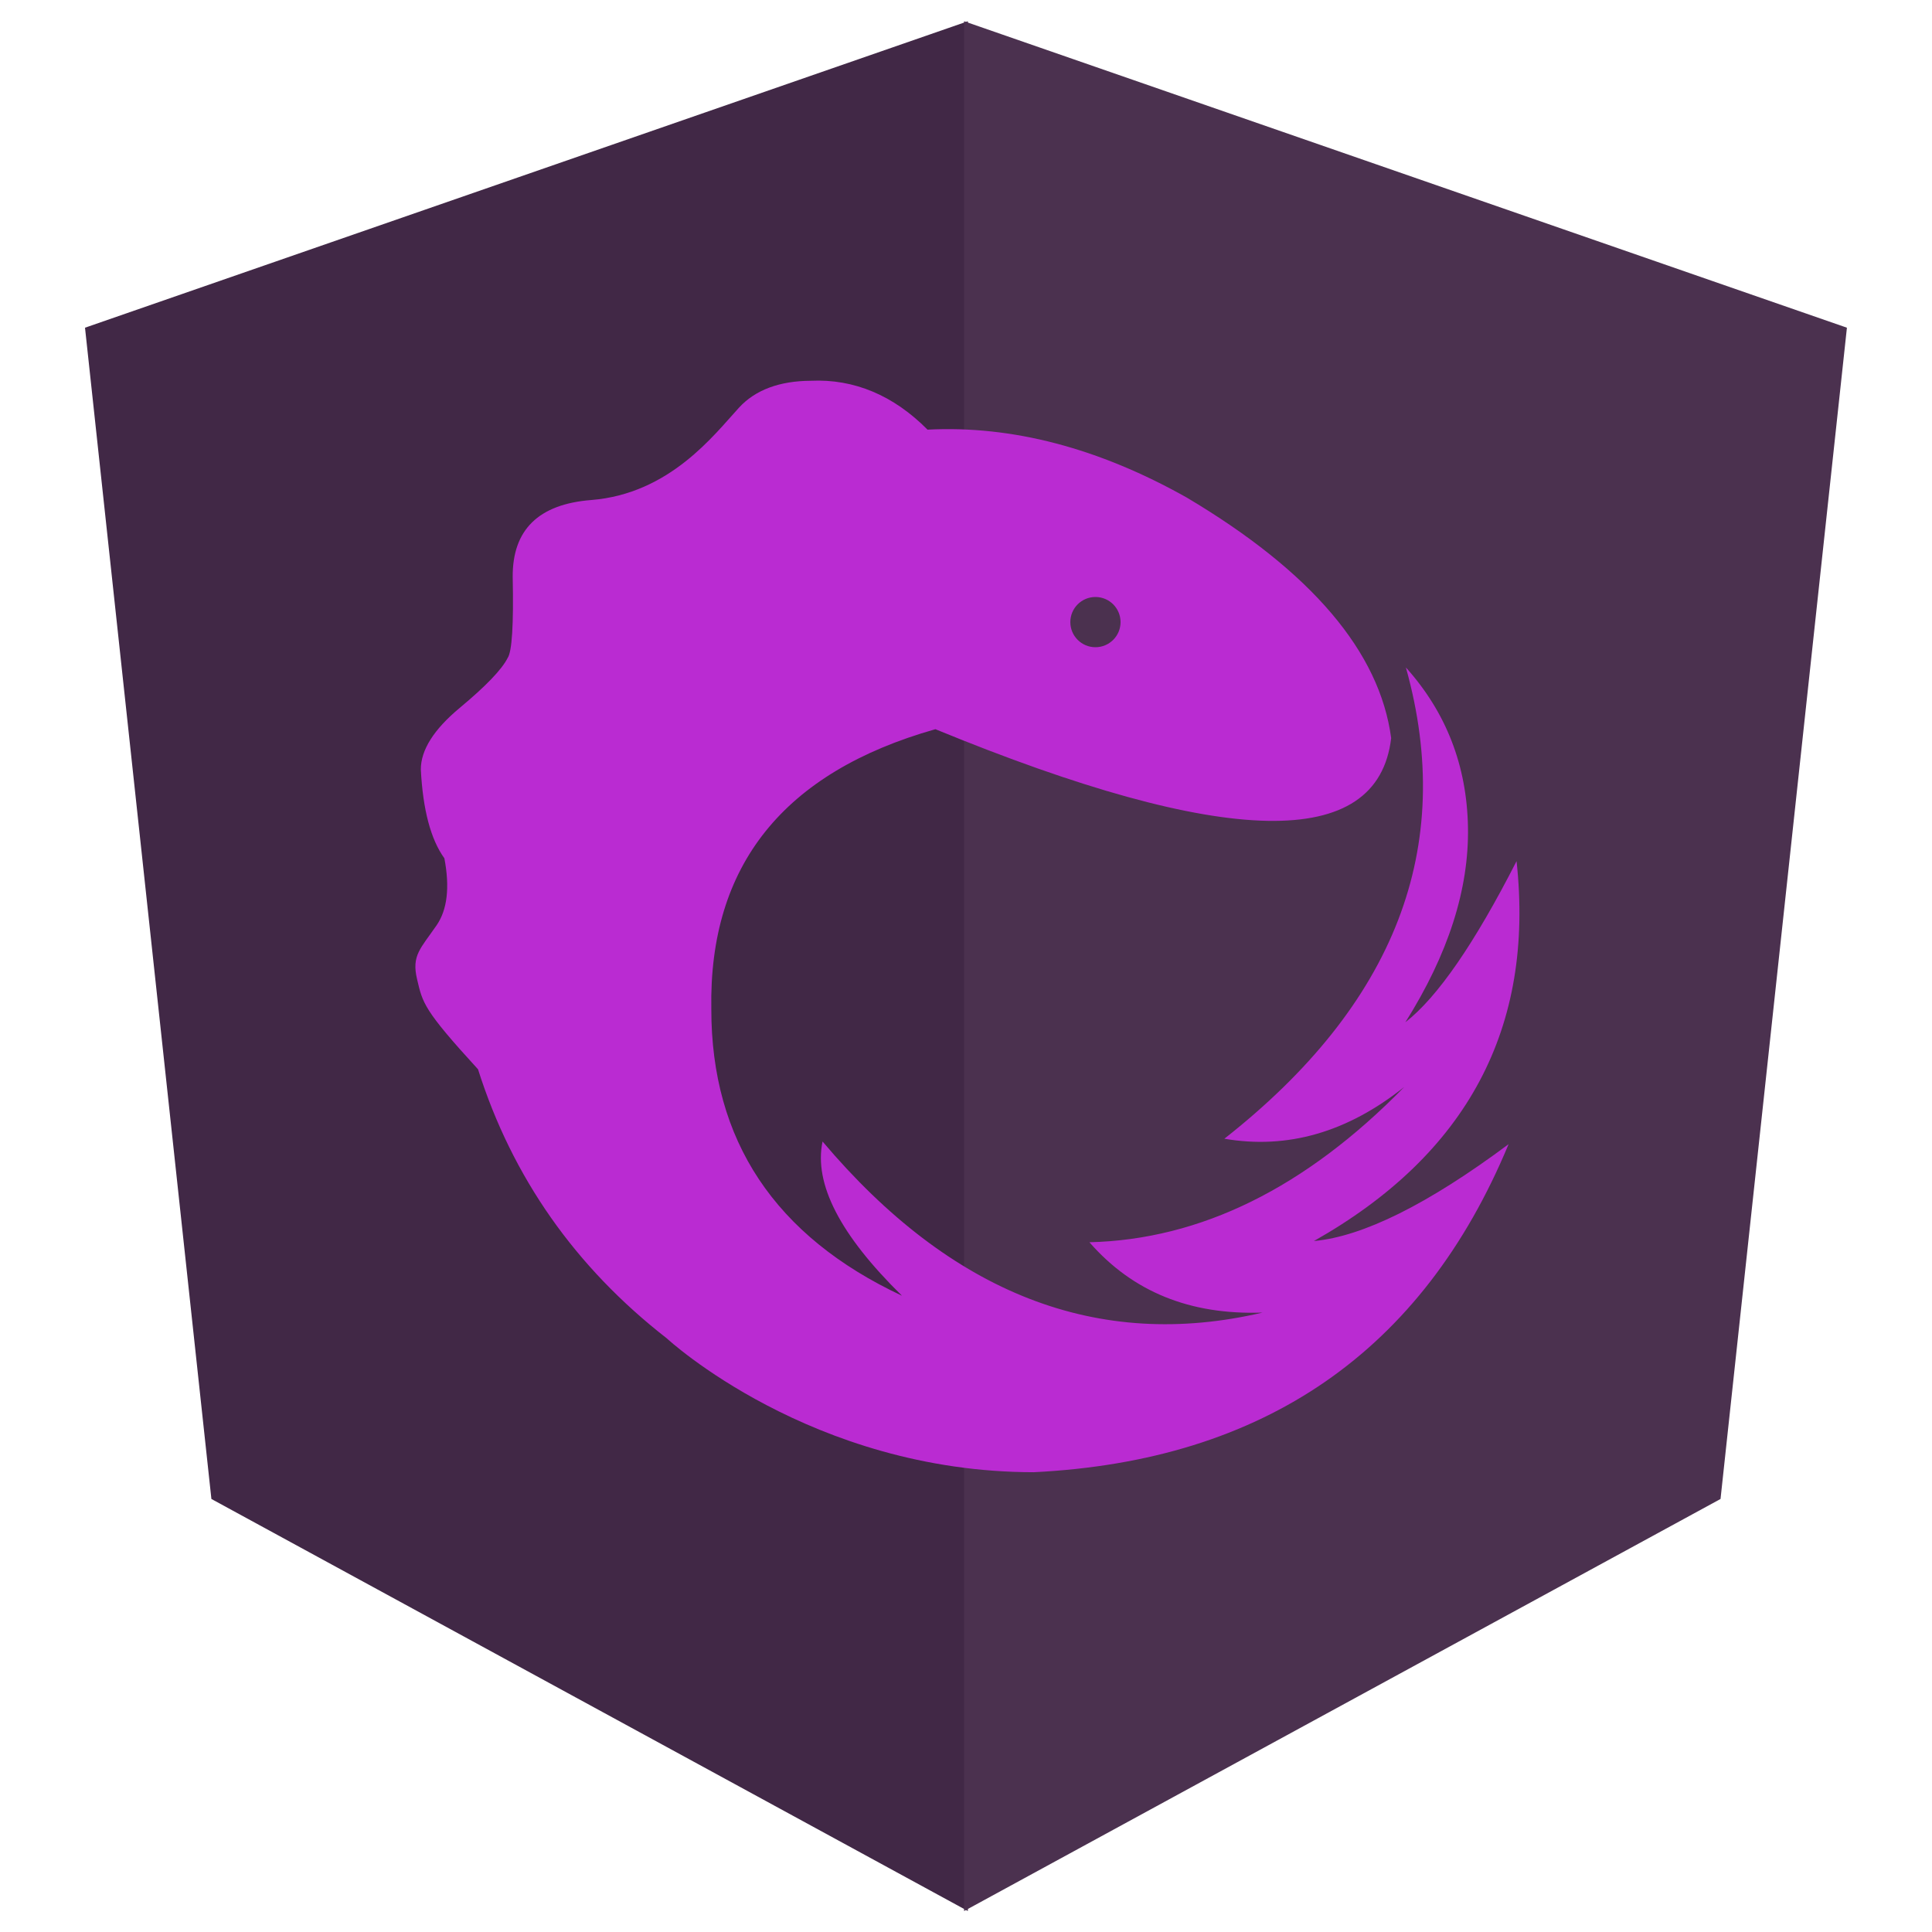
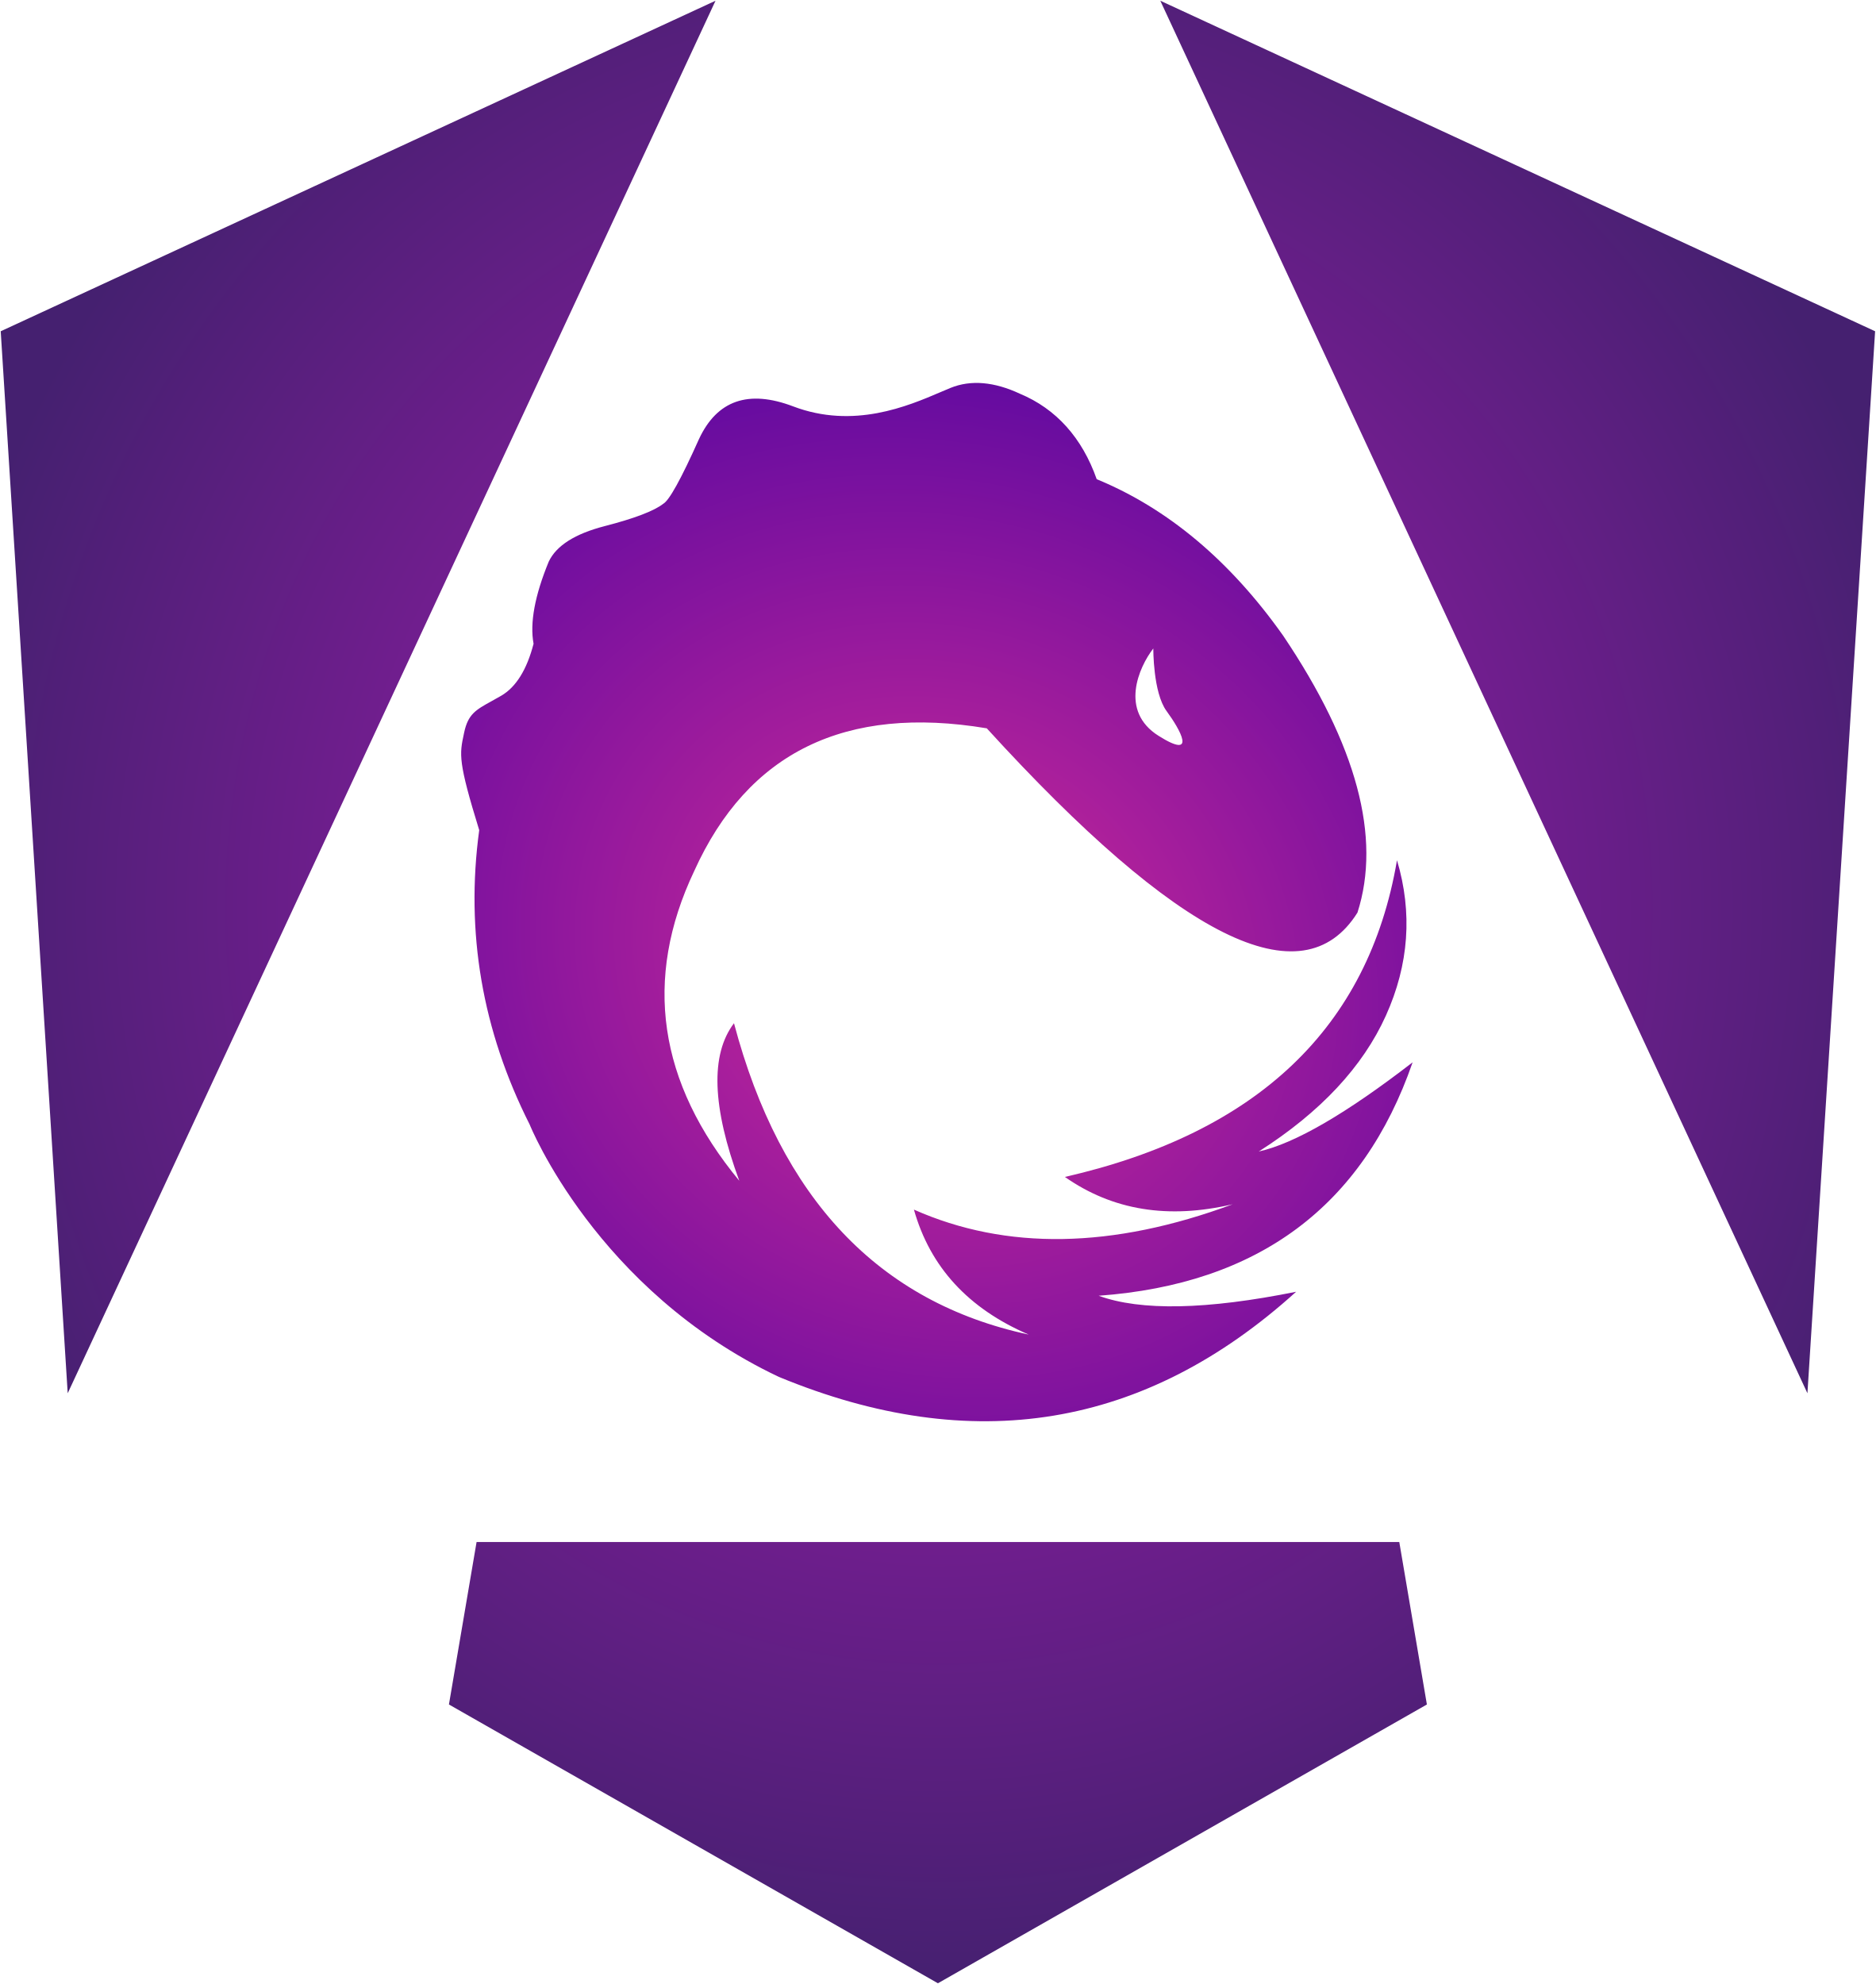
- <svg xmlns="http://www.w3.org/2000/svg" width="1000px" height="1000px" viewBox="0 0 1000 1000" version="1.1">
-   <defs />
-   <g id="badge" stroke="none" stroke-width="1" fill="none" fill-rule="evenodd">
-     <polygon id="Path-2" fill="#412846" points="500.963 11 44 169.62 109.419 775.864 500.963 989.148" />
-     <polygon id="Path-2" fill="#4B314F" points="499 11 955.963 169.62 890.544 775.864 499 989.148" />
-     <path d="M727.748,345.712 L727.666,345.453 C748.531,368.676 759.249,396.251 759.818,428.179 C760.387,460.106 749.67,493.786 727.419,529.114 C744.049,516.186 763.254,488.281 784.971,445.721 C794.352,531.973 759.496,597.489 680.077,642.358 C705.433,640.02 739.098,623.326 780.852,592.218 C736.295,699.492 654.368,756.091 535.071,762.016 C419.779,761.985 345.091,692.701 345.149,692.745 C297.749,655.853 265.136,609.356 247.421,553.461 C219.071,522.501 218.789,519.181 215.864,506.81 C212.94,494.439 217.712,490.983 226.016,478.878 C231.553,470.807 232.857,459.198 230.013,444.258 C222.955,434.47 218.891,419.141 217.82,398.27 C217.82,388.184 224.551,377.542 238.014,366.345 C251.476,355.147 259.736,346.536 262.728,340.607 C265.01,337.374 265.892,323.361 265.373,298.567 C265.234,274.214 278.755,260.964 305.938,258.819 C346.711,255.6 369.706,224.935 382.516,210.989 C391.056,201.692 403.695,197.173 419.637,197.086 C442.08,196.034 462.5,204.637 480.091,222.391 C523.906,220.125 568.787,231.941 614.262,257.539 C678.886,295.928 714.155,337.5 720.068,382.047 C713.142,440.672 634.389,439.14 484.158,377.435 C405.541,399.704 366.89,447.96 368.174,522.203 C368.121,590.332 401.094,639.838 466.867,670.671 C434.809,639.198 421.157,612.744 425.755,590.836 C492.434,669.803 568.387,699.318 653.481,679.387 C615.965,680.697 586.248,668.625 563.883,642.991 C621.401,641.593 675.698,614.892 726.828,562.618 C697.313,586.106 666.427,594.999 633.727,589.405 C722.294,519.774 753.635,438.543 727.748,345.712 Z M567,335 C574.18,335 580,329.18 580,322 C580,314.82 574.18,309 567,309 C559.82,309 554,314.82 554,322 C554,329.18 559.82,335 567,335 Z" id="Combined-Shape" fill="#BA2BD2" />
-   </g>
+ <svg xmlns="http://www.w3.org/2000/svg" width="885" height="936" fill="none">
+   <defs>
+     <radialGradient id="a" cx="0" cy="0" r="1" gradientTransform="matrix(0 507.226 -479.575 0 442.9857 427.9355)" gradientUnits="userSpaceOnUse">
+       <stop stop-color="#aa1bb6" />
+       <stop offset="1" stop-color="#452070" />
+     </radialGradient>
+     <radialGradient id="b" cx="0" cy="0" r="1" gradientTransform="matrix(314.0004 156.9999 -140.1033 280.2072 441.9991 454.4982)" gradientUnits="userSpaceOnUse">
+       <stop offset=".271" stop-color="#b1219b" />
+       <stop offset="1" stop-color="#5306A1" />
+     </radialGradient>
+   </defs>
+   <path fill="url(#a)" d="m884.662 156.282-31.932 501.024-305.308-656.962 337.24 155.938zm-211.467 647.85-230.693 131.524-230.697-131.524 13.041-76.656h435.323l13.026 76.656zm-641.251-146.826-31.606-501.024 337.241-155.938-305.635 656.962z" />
+   <path fill="url(#b)" fill-rule="evenodd" d="m659.088 405.822-.031.223c-13.501 78.671-65.716 128.406-156.643 149.205 22.487 15.76 48.746 20.03 79.148 12.887-56.769 21.049-106.851 21.829-150.384 2.523 7.658 27.109 25.618 46.663 54.154 58.958-70.729-15.187-117.11-64.163-139.041-146.887-11.197 14.777-10.349 39.417 2.493 74.327-38.297-46.361-45.439-95.099-21.274-146.093 25.329-56.047 71.337-78.504 138.048-67.36 90.561 99.362 148.945 128.377 174.887 86.93 11.35-35.449-.319-79.058-35.081-130.67-24.962-35.259-54.36-59.988-87.947-73.794-6.876-19.519-19.109-33.187-36.275-40.34-11.959-5.576-23.016-6.665-32.698-2.725a289.18 289.18 0 0 0-4.702 1.982c-15.414 6.6-41.02 17.563-69.535 6.735-21.099-8.012-35.908-2.875-44.427 15.409-8.392 18.749-14.014 28.93-16.866 30.543-4.339 3.381-13.568 6.907-27.607 10.527-14.038 3.621-22.843 9.208-26.415 16.76-6.589 16.007-8.976 28.923-7.161 38.75-3.162 12.193-8.249 20.425-15.249 24.508a209.757 209.757 0 0 1-4.642 2.614c-7.335 4.046-11.006 6.07-12.845 14.71l-.15.703c-2.081 9.731-2.77 12.95 7.243 45.395-6.537 48.122 1.4 94.478 23.804 138.875-.028-.054 31.324 78.254 117.58 119.073 91.362 37.777 172.706 24.386 244.032-40.173-42.258 8.519-73.359 9.106-93.16 1.885 75.314-5.495 124.594-42.218 148.117-110.123-31.32 24.184-55.572 38.283-72.593 42.079 29.159-18.58 49.105-40.006 59.984-64.115 10.88-24.108 12.625-48.549 5.236-73.321zm-114.963-99.895c-6.88 8.884-16.024 29.56 2.436 41.192 18.46 11.633 10.235-2.928 3.815-11.663-6.42-8.734-6.251-29.529-6.251-29.529z" clip-rule="evenodd" />
</svg>
